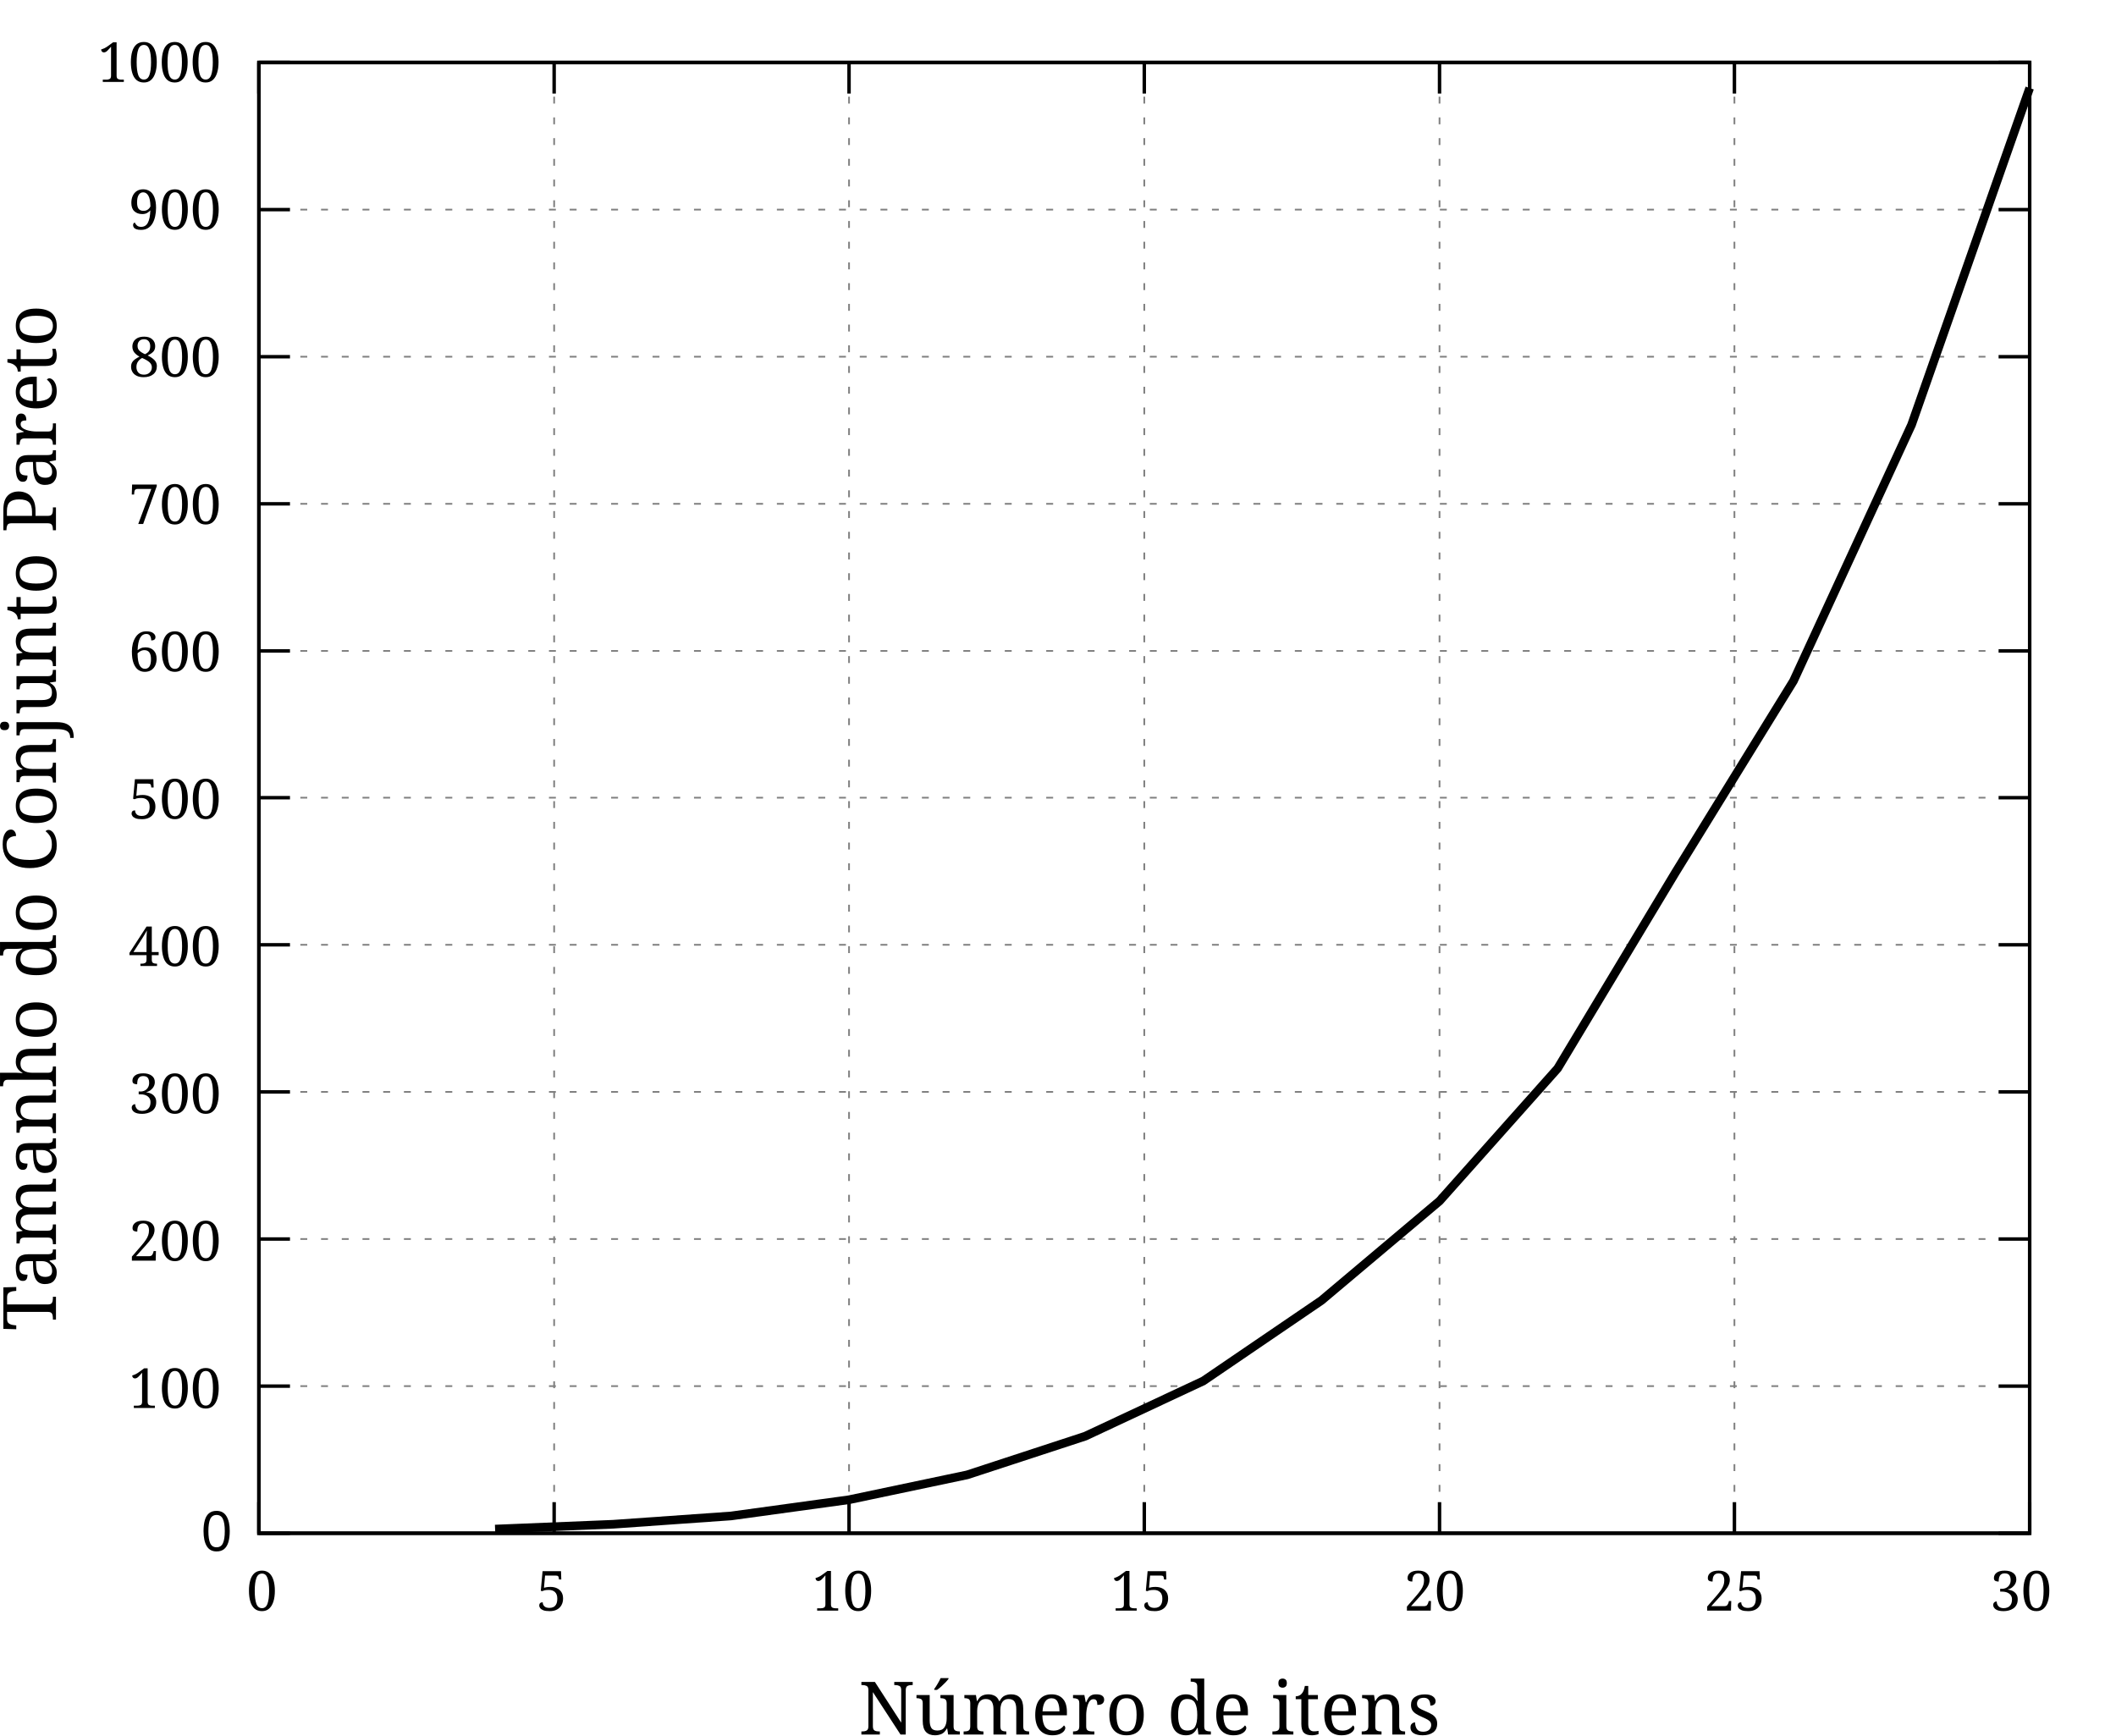
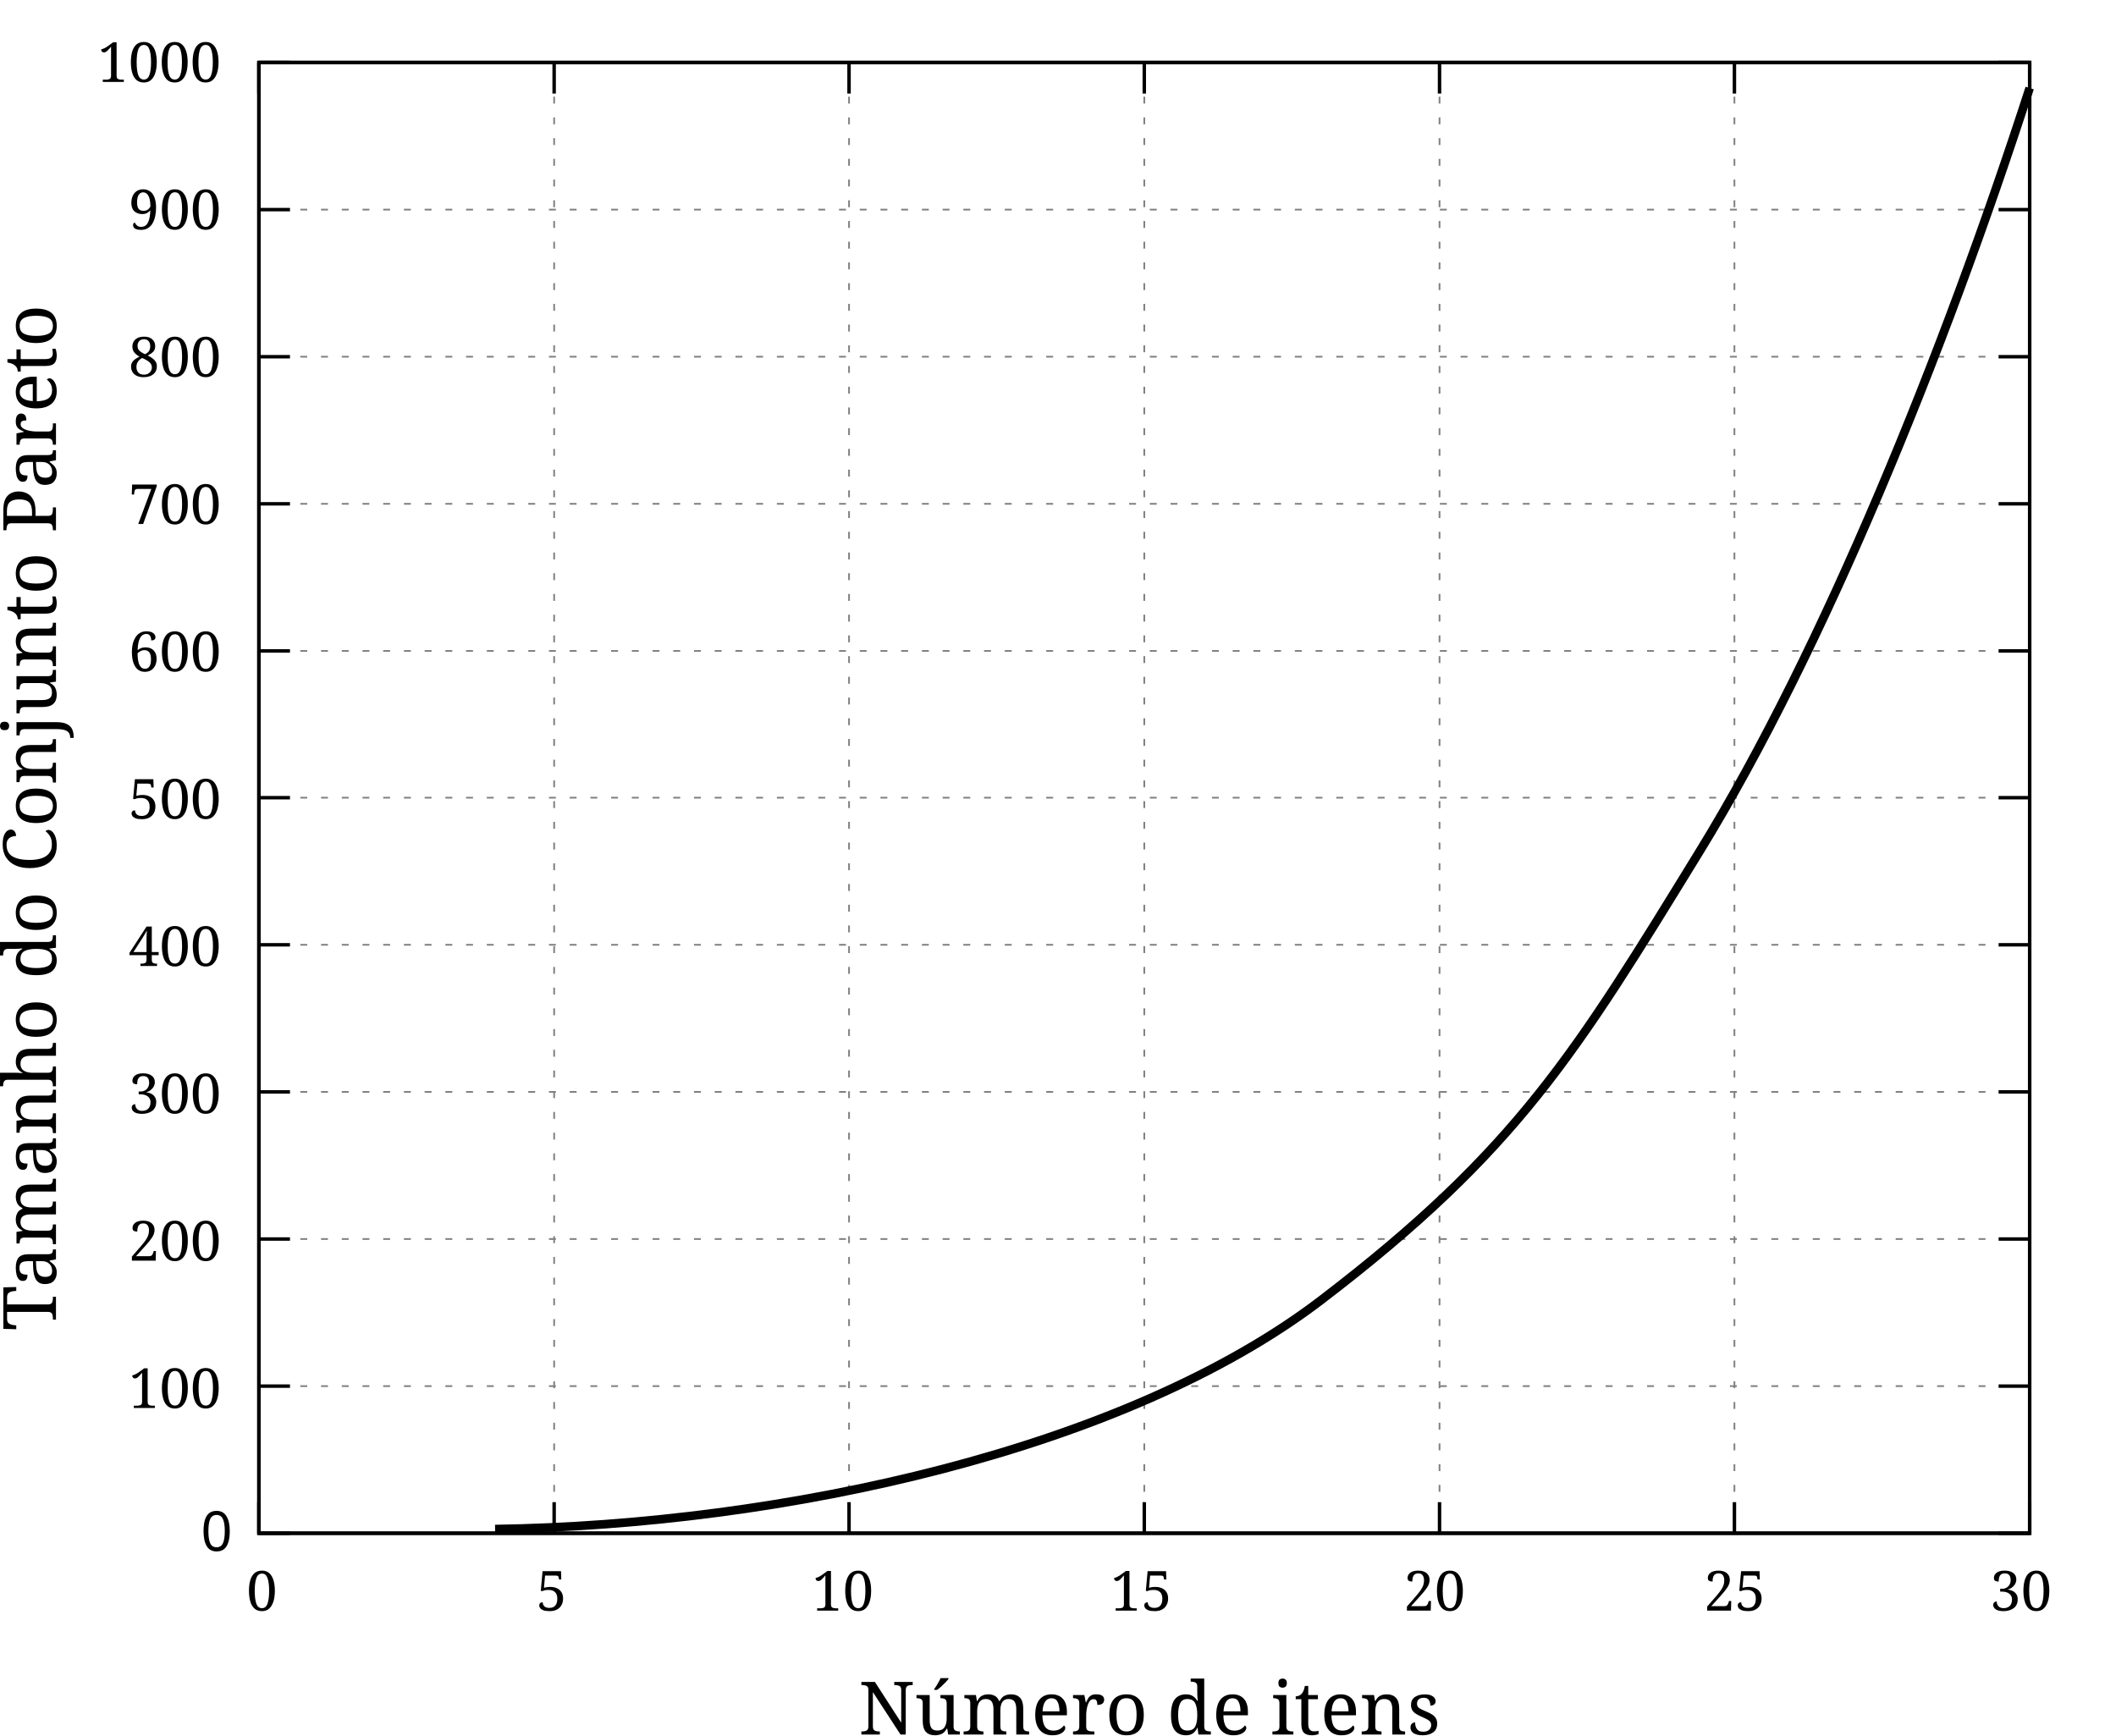
<svg xmlns="http://www.w3.org/2000/svg" xmlns:xlink="http://www.w3.org/1999/xlink" width="612.775" height="502.594" viewBox="0 0 612.775 502.594" version="1.1" id="svg426">
  <defs id="defs430" />
  <g id="gnuplot_canvas" transform="translate(12.77547)">
    <rect x="0" y="0" width="600" height="480" id="rect6" style="fill:none" />
    <defs id="defs34">
      <circle id="gpDot" r="0.5" cx="0" cy="0" style="stroke:currentColor;stroke-width:0.5" />
      <path id="gpPt0" d="M -1,0 H 1 M 0,-1 v 2" style="stroke:currentColor;stroke-width:0.222" />
      <path id="gpPt1" d="M -1,-1 1,1 M 1,-1 -1,1" style="stroke:currentColor;stroke-width:0.222" />
      <path id="gpPt2" d="M -1,0 H 1 M 0,-1 v 2 m -1,-2 2,2 m -2,0 2,-2" style="stroke:currentColor;stroke-width:0.222" />
      <rect id="gpPt3" x="-1" y="-1" width="2" height="2" style="stroke:currentColor;stroke-width:0.222" />
      <rect id="gpPt4" x="-1" y="-1" width="2" height="2" style="fill:currentColor;stroke:currentColor;stroke-width:0.222" />
      <circle id="gpPt5" cx="0" cy="0" r="1" style="stroke:currentColor;stroke-width:0.222" />
      <use xlink:href="#gpPt5" id="gpPt6" style="fill:currentColor;stroke:none" x="0" y="0" width="100%" height="100%" />
      <path id="gpPt7" d="m 0,-1.33 -1.33,2 h 2.66 z" style="stroke:currentColor;stroke-width:0.222" />
      <use xlink:href="#gpPt7" id="gpPt8" style="fill:currentColor;stroke:none" x="0" y="0" width="100%" height="100%" />
      <use xlink:href="#gpPt7" id="gpPt9" transform="scale(-1)" style="stroke:currentColor" x="0" y="0" width="100%" height="100%" />
      <use xlink:href="#gpPt9" id="gpPt10" style="fill:currentColor;stroke:none" x="0" y="0" width="100%" height="100%" />
      <use xlink:href="#gpPt3" id="gpPt11" transform="rotate(45)" style="stroke:currentColor" x="0" y="0" width="100%" height="100%" />
      <use xlink:href="#gpPt11" id="gpPt12" style="fill:currentColor;stroke:none" x="0" y="0" width="100%" height="100%" />
      <path id="gpPt13" d="M 0,1.33 1.265,0.411 0.782,-1.067 -0.782,-1.076 -1.265,0.411 Z" style="stroke:currentColor;stroke-width:0.222" />
      <use xlink:href="#gpPt13" id="gpPt14" style="fill:currentColor;stroke:none" x="0" y="0" width="100%" height="100%" />
      <filter id="textbox" filterUnits="objectBoundingBox" x="0" y="0" height="1" width="1">
        <feFlood flood-color="white" flood-opacity="1" result="bgnd" id="feFlood24" />
        <feComposite in="SourceGraphic" in2="bgnd" operator="atop" id="feComposite26" />
      </filter>
      <filter id="greybox" filterUnits="objectBoundingBox" x="0" y="0" height="1" width="1">
        <feFlood flood-color="lightgrey" flood-opacity="1" result="grey" id="feFlood29" />
        <feComposite in="SourceGraphic" in2="grey" operator="atop" id="feComposite31" />
      </filter>
    </defs>
    <g id="g36" style="color:#ffffff;fill:none;stroke:currentColor;stroke-width:1;stroke-linecap:butt;stroke-linejoin:miter" />
    <g id="g38" style="color:#000000;fill:none;stroke:currentColor;stroke-width:1;stroke-linecap:butt;stroke-linejoin:miter" />
    <g id="g40" style="color:#000000;fill:none;stroke:#000000;stroke-width:0.5;stroke-linecap:butt;stroke-linejoin:miter" />
    <g id="g44" style="color:#808080;fill:none;stroke:currentColor;stroke-width:0.5;stroke-linecap:butt;stroke-linejoin:miter">
      <path class="gridline" d="M 62.2,444 H 575" id="path42" style="stroke:#808080;stroke-dasharray:2, 4" />
    </g>
    <g id="g46" style="color:#808080;fill:none;stroke:#808080;stroke-width:1;stroke-linecap:butt;stroke-linejoin:miter" />
    <path style="color:#000000;fill:none;stroke:#000000;stroke-width:1;stroke-linecap:butt;stroke-linejoin:miter" id="path48" d="m 62.2,444 h 9 m 503.8,0 h -9" />
    <g id="g58" style="color:#000000;fill:none;stroke:currentColor;stroke-width:1;stroke-linecap:butt;stroke-linejoin:miter" />
    <g id="g60" style="color:#000000;fill:none;stroke:#000000;stroke-width:0.5;stroke-linecap:butt;stroke-linejoin:miter" />
    <path style="color:#808080;fill:none;stroke:#808080;stroke-width:0.5;stroke-linecap:butt;stroke-linejoin:miter;stroke-dasharray:2, 4" id="path62" d="M 62.2,401.4 H 575" class="gridline" />
    <g id="g66" style="color:#808080;fill:none;stroke:#808080;stroke-width:1;stroke-linecap:butt;stroke-linejoin:miter" />
    <path style="color:#000000;fill:none;stroke:#000000;stroke-width:1;stroke-linecap:butt;stroke-linejoin:miter" id="path68" d="m 62.2,401.4 h 9 m 503.8,0 h -9" />
    <g id="g78" style="color:#000000;fill:none;stroke:currentColor;stroke-width:1;stroke-linecap:butt;stroke-linejoin:miter" />
    <g id="g80" style="color:#000000;fill:none;stroke:#000000;stroke-width:0.5;stroke-linecap:butt;stroke-linejoin:miter" />
    <path style="color:#808080;fill:none;stroke:#808080;stroke-width:0.5;stroke-linecap:butt;stroke-linejoin:miter;stroke-dasharray:2, 4" id="path82" d="M 62.2,358.8 H 575" class="gridline" />
    <g id="g86" style="color:#808080;fill:none;stroke:#808080;stroke-width:1;stroke-linecap:butt;stroke-linejoin:miter" />
    <path style="color:#000000;fill:none;stroke:#000000;stroke-width:1;stroke-linecap:butt;stroke-linejoin:miter" id="path88" d="m 62.2,358.8 h 9 m 503.8,0 h -9" />
    <g id="g98" style="color:#000000;fill:none;stroke:currentColor;stroke-width:1;stroke-linecap:butt;stroke-linejoin:miter" />
    <g id="g100" style="color:#000000;fill:none;stroke:#000000;stroke-width:0.5;stroke-linecap:butt;stroke-linejoin:miter" />
    <path style="color:#808080;fill:none;stroke:#808080;stroke-width:0.5;stroke-linecap:butt;stroke-linejoin:miter;stroke-dasharray:2, 4" id="path102" d="M 62.2,316.2 H 575" class="gridline" />
    <g id="g106" style="color:#808080;fill:none;stroke:#808080;stroke-width:1;stroke-linecap:butt;stroke-linejoin:miter" />
    <path style="color:#000000;fill:none;stroke:#000000;stroke-width:1;stroke-linecap:butt;stroke-linejoin:miter" id="path108" d="m 62.2,316.2 h 9 m 503.8,0 h -9" />
    <g id="g118" style="color:#000000;fill:none;stroke:currentColor;stroke-width:1;stroke-linecap:butt;stroke-linejoin:miter" />
    <g id="g120" style="color:#000000;fill:none;stroke:#000000;stroke-width:0.5;stroke-linecap:butt;stroke-linejoin:miter" />
    <path style="color:#808080;fill:none;stroke:#808080;stroke-width:0.5;stroke-linecap:butt;stroke-linejoin:miter;stroke-dasharray:2, 4" id="path122" d="M 62.2,273.6 H 575" class="gridline" />
    <g id="g126" style="color:#808080;fill:none;stroke:#808080;stroke-width:1;stroke-linecap:butt;stroke-linejoin:miter" />
    <path style="color:#000000;fill:none;stroke:#000000;stroke-width:1;stroke-linecap:butt;stroke-linejoin:miter" id="path128" d="m 62.2,273.6 h 9 m 503.8,0 h -9" />
    <g id="g138" style="color:#000000;fill:none;stroke:currentColor;stroke-width:1;stroke-linecap:butt;stroke-linejoin:miter" />
    <g id="g140" style="color:#000000;fill:none;stroke:#000000;stroke-width:0.5;stroke-linecap:butt;stroke-linejoin:miter" />
    <path style="color:#808080;fill:none;stroke:#808080;stroke-width:0.5;stroke-linecap:butt;stroke-linejoin:miter;stroke-dasharray:2, 4" id="path142" d="M 62.2,231 H 575" class="gridline" />
    <g id="g146" style="color:#808080;fill:none;stroke:#808080;stroke-width:1;stroke-linecap:butt;stroke-linejoin:miter" />
    <path style="color:#000000;fill:none;stroke:#000000;stroke-width:1;stroke-linecap:butt;stroke-linejoin:miter" id="path148" d="m 62.2,231 h 9 m 503.8,0 h -9" />
    <g id="g158" style="color:#000000;fill:none;stroke:currentColor;stroke-width:1;stroke-linecap:butt;stroke-linejoin:miter" />
    <g id="g160" style="color:#000000;fill:none;stroke:#000000;stroke-width:0.5;stroke-linecap:butt;stroke-linejoin:miter" />
    <path style="color:#808080;fill:none;stroke:#808080;stroke-width:0.5;stroke-linecap:butt;stroke-linejoin:miter;stroke-dasharray:2, 4" id="path162" d="M 62.2,188.5 H 575" class="gridline" />
    <g id="g166" style="color:#808080;fill:none;stroke:#808080;stroke-width:1;stroke-linecap:butt;stroke-linejoin:miter" />
    <path style="color:#000000;fill:none;stroke:#000000;stroke-width:1;stroke-linecap:butt;stroke-linejoin:miter" id="path168" d="m 62.2,188.5 h 9 m 503.8,0 h -9" />
    <g id="g178" style="color:#000000;fill:none;stroke:currentColor;stroke-width:1;stroke-linecap:butt;stroke-linejoin:miter" />
    <g id="g180" style="color:#000000;fill:none;stroke:#000000;stroke-width:0.5;stroke-linecap:butt;stroke-linejoin:miter" />
    <path style="color:#808080;fill:none;stroke:#808080;stroke-width:0.5;stroke-linecap:butt;stroke-linejoin:miter;stroke-dasharray:2, 4" id="path182" d="M 62.2,145.9 H 575" class="gridline" />
    <g id="g186" style="color:#808080;fill:none;stroke:#808080;stroke-width:1;stroke-linecap:butt;stroke-linejoin:miter" />
    <path style="color:#000000;fill:none;stroke:#000000;stroke-width:1;stroke-linecap:butt;stroke-linejoin:miter" id="path188" d="m 62.2,145.9 h 9 m 503.8,0 h -9" />
    <g id="g198" style="color:#000000;fill:none;stroke:currentColor;stroke-width:1;stroke-linecap:butt;stroke-linejoin:miter" />
    <g id="g200" style="color:#000000;fill:none;stroke:#000000;stroke-width:0.5;stroke-linecap:butt;stroke-linejoin:miter" />
    <path style="color:#808080;fill:none;stroke:#808080;stroke-width:0.5;stroke-linecap:butt;stroke-linejoin:miter;stroke-dasharray:2, 4" id="path202" d="M 62.2,103.3 H 575" class="gridline" />
    <g id="g206" style="color:#808080;fill:none;stroke:#808080;stroke-width:1;stroke-linecap:butt;stroke-linejoin:miter" />
    <path style="color:#000000;fill:none;stroke:#000000;stroke-width:1;stroke-linecap:butt;stroke-linejoin:miter" id="path208" d="m 62.2,103.3 h 9 m 503.8,0 h -9" />
    <g id="g218" style="color:#000000;fill:none;stroke:currentColor;stroke-width:1;stroke-linecap:butt;stroke-linejoin:miter" />
    <g id="g220" style="color:#000000;fill:none;stroke:#000000;stroke-width:0.5;stroke-linecap:butt;stroke-linejoin:miter" />
    <path style="color:#808080;fill:none;stroke:#808080;stroke-width:0.5;stroke-linecap:butt;stroke-linejoin:miter;stroke-dasharray:2, 4" id="path222" d="M 62.2,60.7 H 575" class="gridline" />
    <g id="g226" style="color:#808080;fill:none;stroke:#808080;stroke-width:1;stroke-linecap:butt;stroke-linejoin:miter" />
    <path style="color:#000000;fill:none;stroke:#000000;stroke-width:1;stroke-linecap:butt;stroke-linejoin:miter" id="path228" d="m 62.2,60.7 h 9 m 503.8,0 h -9" />
    <g id="g238" style="color:#000000;fill:none;stroke:currentColor;stroke-width:1;stroke-linecap:butt;stroke-linejoin:miter" />
    <g id="g240" style="color:#000000;fill:none;stroke:#000000;stroke-width:0.5;stroke-linecap:butt;stroke-linejoin:miter" />
    <path style="color:#808080;fill:none;stroke:#808080;stroke-width:0.5;stroke-linecap:butt;stroke-linejoin:miter;stroke-dasharray:2, 4" id="path242" d="M 62.2,18.1 H 575" class="gridline" />
    <g id="g246" style="color:#808080;fill:none;stroke:#808080;stroke-width:1;stroke-linecap:butt;stroke-linejoin:miter" />
    <path style="color:#000000;fill:none;stroke:#000000;stroke-width:1;stroke-linecap:butt;stroke-linejoin:miter" id="path248" d="m 62.2,18.1 h 9 m 503.8,0 h -9" />
    <g id="g258" style="color:#000000;fill:none;stroke:currentColor;stroke-width:1;stroke-linecap:butt;stroke-linejoin:miter" />
    <g id="g260" style="color:#000000;fill:none;stroke:#000000;stroke-width:0.5;stroke-linecap:butt;stroke-linejoin:miter" />
    <g id="g264" style="color:#808080;fill:none;stroke:currentColor;stroke-width:0.5;stroke-linecap:butt;stroke-linejoin:miter">
      <path class="gridline" d="M 62.2,444 V 18.1" id="path262" style="stroke:#808080;stroke-dasharray:2, 4" />
    </g>
    <g id="g266" style="color:#808080;fill:none;stroke:#808080;stroke-width:1;stroke-linecap:butt;stroke-linejoin:miter" />
    <path style="color:#000000;fill:none;stroke:#000000;stroke-width:1;stroke-linecap:butt;stroke-linejoin:miter" id="path268" d="m 62.2,444 v -9 m 0,-416.9 v 9" />
    <g id="g278" style="color:#000000;fill:none;stroke:currentColor;stroke-width:1;stroke-linecap:butt;stroke-linejoin:miter" />
    <g id="g280" style="color:#000000;fill:none;stroke:#000000;stroke-width:0.5;stroke-linecap:butt;stroke-linejoin:miter" />
    <path style="color:#808080;fill:none;stroke:#808080;stroke-width:0.5;stroke-linecap:butt;stroke-linejoin:miter;stroke-dasharray:2, 4" id="path282" d="M 147.7,444 V 18.1" class="gridline" />
    <g id="g286" style="color:#808080;fill:none;stroke:#808080;stroke-width:1;stroke-linecap:butt;stroke-linejoin:miter" />
    <path style="color:#000000;fill:none;stroke:#000000;stroke-width:1;stroke-linecap:butt;stroke-linejoin:miter" id="path288" d="m 147.7,444 v -9 m 0,-416.9 v 9" />
    <g id="g298" style="color:#000000;fill:none;stroke:currentColor;stroke-width:1;stroke-linecap:butt;stroke-linejoin:miter" />
    <g id="g300" style="color:#000000;fill:none;stroke:#000000;stroke-width:0.5;stroke-linecap:butt;stroke-linejoin:miter" />
    <path style="color:#808080;fill:none;stroke:#808080;stroke-width:0.5;stroke-linecap:butt;stroke-linejoin:miter;stroke-dasharray:2, 4" id="path302" d="M 233.1,444 V 18.1" class="gridline" />
    <g id="g306" style="color:#808080;fill:none;stroke:#808080;stroke-width:1;stroke-linecap:butt;stroke-linejoin:miter" />
    <path style="color:#000000;fill:none;stroke:#000000;stroke-width:1;stroke-linecap:butt;stroke-linejoin:miter" id="path308" d="m 233.1,444 v -9 m 0,-416.9 v 9" />
    <g id="g318" style="color:#000000;fill:none;stroke:currentColor;stroke-width:1;stroke-linecap:butt;stroke-linejoin:miter" />
    <g id="g320" style="color:#000000;fill:none;stroke:#000000;stroke-width:0.5;stroke-linecap:butt;stroke-linejoin:miter" />
    <path style="color:#808080;fill:none;stroke:#808080;stroke-width:0.5;stroke-linecap:butt;stroke-linejoin:miter;stroke-dasharray:2, 4" id="path322" d="M 318.6,444 V 18.1" class="gridline" />
    <g id="g326" style="color:#808080;fill:none;stroke:#808080;stroke-width:1;stroke-linecap:butt;stroke-linejoin:miter" />
    <path style="color:#000000;fill:none;stroke:#000000;stroke-width:1;stroke-linecap:butt;stroke-linejoin:miter" id="path328" d="m 318.6,444 v -9 m 0,-416.9 v 9" />
    <g id="g338" style="color:#000000;fill:none;stroke:currentColor;stroke-width:1;stroke-linecap:butt;stroke-linejoin:miter" />
    <g id="g340" style="color:#000000;fill:none;stroke:#000000;stroke-width:0.5;stroke-linecap:butt;stroke-linejoin:miter" />
    <path style="color:#808080;fill:none;stroke:#808080;stroke-width:0.5;stroke-linecap:butt;stroke-linejoin:miter;stroke-dasharray:2, 4" id="path342" d="M 404.1,444 V 18.1" class="gridline" />
    <g id="g346" style="color:#808080;fill:none;stroke:#808080;stroke-width:1;stroke-linecap:butt;stroke-linejoin:miter" />
    <path style="color:#000000;fill:none;stroke:#000000;stroke-width:1;stroke-linecap:butt;stroke-linejoin:miter" id="path348" d="m 404.1,444 v -9 m 0,-416.9 v 9" />
    <g id="g358" style="color:#000000;fill:none;stroke:currentColor;stroke-width:1;stroke-linecap:butt;stroke-linejoin:miter" />
    <g id="g360" style="color:#000000;fill:none;stroke:#000000;stroke-width:0.5;stroke-linecap:butt;stroke-linejoin:miter" />
    <path style="color:#808080;fill:none;stroke:#808080;stroke-width:0.5;stroke-linecap:butt;stroke-linejoin:miter;stroke-dasharray:2, 4" id="path362" d="M 489.5,444 V 18.1" class="gridline" />
    <g id="g366" style="color:#808080;fill:none;stroke:#808080;stroke-width:1;stroke-linecap:butt;stroke-linejoin:miter" />
    <path style="color:#000000;fill:none;stroke:#000000;stroke-width:1;stroke-linecap:butt;stroke-linejoin:miter" id="path368" d="m 489.5,444 v -9 m 0,-416.9 v 9" />
    <g id="g378" style="color:#000000;fill:none;stroke:currentColor;stroke-width:1;stroke-linecap:butt;stroke-linejoin:miter" />
    <g id="g380" style="color:#000000;fill:none;stroke:#000000;stroke-width:0.5;stroke-linecap:butt;stroke-linejoin:miter" />
    <path style="color:#808080;fill:none;stroke:#808080;stroke-width:0.5;stroke-linecap:butt;stroke-linejoin:miter;stroke-dasharray:2, 4" id="path382" d="M 575,444 V 18.1" class="gridline" />
    <g id="g386" style="color:#808080;fill:none;stroke:#808080;stroke-width:1;stroke-linecap:butt;stroke-linejoin:miter" />
    <path style="color:#000000;fill:none;stroke:#000000;stroke-width:1;stroke-linecap:butt;stroke-linejoin:miter" id="path388" d="m 575,444 v -9 m 0,-416.9 v 9" />
    <g id="g398" style="color:#000000;fill:none;stroke:currentColor;stroke-width:1;stroke-linecap:butt;stroke-linejoin:miter" />
    <g id="g402" style="color:#000000;fill:none;stroke:currentColor;stroke-width:1;stroke-linecap:butt;stroke-linejoin:miter">
      <path d="M 62.2,18.1 V 444 H 575 V 18.1 Z" id="path400" style="stroke:#000000" />
    </g>
    <g id="g404" style="color:#000000;fill:none;stroke:currentColor;stroke-width:1;stroke-linecap:butt;stroke-linejoin:miter" />
    <g style="color:#ffffff;fill:none;stroke:#000000;stroke-width:2;stroke-linecap:butt;stroke-linejoin:miter" id="g408" />
    <g style="color:#000000;fill:none;stroke:currentColor;stroke-width:2;stroke-linecap:butt;stroke-linejoin:miter" id="g412">
-       <path style="stroke:#000000;stroke-width:2.5;stroke-miterlimit:4;stroke-dasharray:none;stroke-opacity:1" id="path410" d="m 130.6,442.8 34.2,-1.4 34.1,-2.4 34.2,-4.7 34.2,-7.2 34.2,-11.2 34.2,-16 34.2,-23.3 34.2,-28.8 34.2,-38.4 34.1,-56.7 34.2,-55.5 L 540.8,123 575,25.5" />
+       <path style="stroke:#000000;stroke-width:2.5;stroke-miterlimit:4;stroke-dasharray:none;stroke-opacity:1" d="m 130.6,442.8 c 83.192,-1.193 182.516,-22.994 239.307,-66.382 56.792,-43.388 73.626,-71.42 109.559,-129.943 C 515.4,187.951 550.138,102.277 575,25.5" id="path410" />
      <text xml:space="preserve" style="font-style:normal;font-variant:normal;font-weight:normal;font-stretch:normal;font-size:16px;line-height:1.25;font-family:sans-serif;-inkscape-font-specification:sans-serif;letter-spacing:0px;word-spacing:0px;fill:#000000;fill-opacity:1;stroke:none" x="235.862" y="502.292" id="text1642">
        <tspan id="tspan1640" x="235.862" y="502.292" style="font-style:normal;font-variant:normal;font-weight:normal;font-stretch:normal;font-size:21.333px;font-family:serif;-inkscape-font-specification:serif">Número de itens</tspan>
      </text>
      <text xml:space="preserve" style="color:#000000;font-style:normal;font-variant:normal;font-weight:normal;font-stretch:normal;font-size:20.998px;line-height:1.25;font-family:sans-serif;-inkscape-font-specification:sans-serif;letter-spacing:0px;word-spacing:0px;fill:#000000;fill-opacity:1;stroke:none;stroke-width:2.625;stroke-linecap:butt;stroke-linejoin:miter" x="-385.347" y="3.433" id="text1642-5" transform="rotate(-90)">
        <tspan id="tspan1640-9" x="-385.347" y="3.433" style="font-style:normal;font-variant:normal;font-weight:normal;font-stretch:normal;font-size:21.333px;font-family:serif;-inkscape-font-specification:serif;stroke-width:2.625">Tamanho do Conjunto Pareto</tspan>
      </text>
    </g>
    <g id="g415" style="color:#000000;fill:none;stroke:currentColor;stroke-width:2;stroke-linecap:butt;stroke-linejoin:miter" />
    <g id="g417" style="color:#000000;fill:none;stroke:#000000;stroke-width:1;stroke-linecap:butt;stroke-linejoin:miter" />
    <g id="g421" style="color:#000000;fill:none;stroke:currentColor;stroke-width:1;stroke-linecap:butt;stroke-linejoin:miter">
      <path d="M 62.2,18.1 V 444 H 575 V 18.1 Z" id="path419" style="stroke:#000000" />
    </g>
    <g id="g423" style="color:#000000;fill:none;stroke:currentColor;stroke-width:1;stroke-linecap:butt;stroke-linejoin:miter" />
    <text xml:space="preserve" style="font-style:normal;font-variant:normal;font-weight:normal;font-stretch:normal;font-size:16px;line-height:1.25;font-family:serif;-inkscape-font-specification:serif;letter-spacing:0px;word-spacing:0px;fill:#000000;fill-opacity:1;stroke:none" x="24.449" y="407.731" id="text1291">
      <tspan id="tspan1289" x="24.449" y="407.731">100</tspan>
    </text>
    <text xml:space="preserve" style="font-style:normal;font-variant:normal;font-weight:normal;font-stretch:normal;font-size:16px;line-height:1.25;font-family:serif;-inkscape-font-specification:serif;letter-spacing:0px;word-spacing:0px;fill:#000000;fill-opacity:1;stroke:none" x="24.449" y="365.065" id="text1291-6">
      <tspan id="tspan1289-0" x="24.449" y="365.065">200</tspan>
    </text>
    <text xml:space="preserve" style="font-style:normal;font-variant:normal;font-weight:normal;font-stretch:normal;font-size:16px;line-height:1.25;font-family:serif;-inkscape-font-specification:serif;letter-spacing:0px;word-spacing:0px;fill:#000000;fill-opacity:1;stroke:none" x="24.449" y="322.399" id="text1291-6-6">
      <tspan id="tspan1289-0-6" x="24.449" y="322.399">300</tspan>
    </text>
    <text xml:space="preserve" style="font-style:normal;font-variant:normal;font-weight:normal;font-stretch:normal;font-size:16px;line-height:1.25;font-family:serif;-inkscape-font-specification:serif;letter-spacing:0px;word-spacing:0px;fill:#000000;fill-opacity:1;stroke:none" x="24.449" y="279.733" id="text1291-6-6-4">
      <tspan id="tspan1289-0-6-6" x="24.449" y="279.733">400</tspan>
    </text>
    <text xml:space="preserve" style="font-style:normal;font-variant:normal;font-weight:normal;font-stretch:normal;font-size:16px;line-height:1.25;font-family:serif;-inkscape-font-specification:serif;letter-spacing:0px;word-spacing:0px;fill:#000000;fill-opacity:1;stroke:none" x="24.449" y="237.067" id="text1291-6-6-4-2">
      <tspan id="tspan1289-0-6-6-8" x="24.449" y="237.067">500</tspan>
    </text>
    <text xml:space="preserve" style="font-style:normal;font-variant:normal;font-weight:normal;font-stretch:normal;font-size:16px;line-height:1.25;font-family:serif;-inkscape-font-specification:serif;letter-spacing:0px;word-spacing:0px;fill:#000000;fill-opacity:1;stroke:none" x="24.449" y="194.401" id="text1291-6-6-4-2-9">
      <tspan id="tspan1289-0-6-6-8-6" x="24.449" y="194.401">600</tspan>
    </text>
    <text xml:space="preserve" style="font-style:normal;font-variant:normal;font-weight:normal;font-stretch:normal;font-size:16px;line-height:1.25;font-family:serif;-inkscape-font-specification:serif;letter-spacing:0px;word-spacing:0px;fill:#000000;fill-opacity:1;stroke:none" x="24.449" y="151.735" id="text1291-6-6-4-2-9-0">
      <tspan id="tspan1289-0-6-6-8-6-7" x="24.449" y="151.735">700</tspan>
    </text>
    <text xml:space="preserve" style="font-style:normal;font-variant:normal;font-weight:normal;font-stretch:normal;font-size:16px;line-height:1.25;font-family:serif;-inkscape-font-specification:serif;letter-spacing:0px;word-spacing:0px;fill:#000000;fill-opacity:1;stroke:none" x="24.449" y="109.069" id="text1291-6-6-4-2-9-0-0">
      <tspan id="tspan1289-0-6-6-8-6-7-1" x="24.449" y="109.069" style="font-style:normal;font-variant:normal;font-weight:normal;font-stretch:normal;font-family:serif;-inkscape-font-specification:serif">800</tspan>
    </text>
    <text xml:space="preserve" style="font-style:normal;font-variant:normal;font-weight:normal;font-stretch:normal;font-size:16px;line-height:1.25;font-family:serif;-inkscape-font-specification:serif;letter-spacing:0px;word-spacing:0px;fill:#000000;fill-opacity:1;stroke:none" x="24.449" y="66.402" id="text1291-6-6-4-2-9-0-0-0">
      <tspan id="tspan1289-0-6-6-8-6-7-1-1" x="24.449" y="66.402" style="font-style:normal;font-variant:normal;font-weight:normal;font-stretch:normal;font-family:serif;-inkscape-font-specification:serif">900</tspan>
    </text>
    <text xml:space="preserve" style="font-style:normal;font-variant:normal;font-weight:normal;font-stretch:normal;font-size:16px;line-height:1.25;font-family:serif;-inkscape-font-specification:serif;letter-spacing:0px;word-spacing:0px;fill:#000000;fill-opacity:1;stroke:none" x="15.46" y="23.736" id="text1291-6-6-4-2-9-0-0-0-3">
      <tspan id="tspan1289-0-6-6-8-6-7-1-1-7" x="15.46" y="23.736" style="font-style:normal;font-variant:normal;font-weight:normal;font-stretch:normal;font-family:serif;-inkscape-font-specification:serif">1000</tspan>
    </text>
    <text xml:space="preserve" style="font-style:normal;font-variant:normal;font-weight:normal;font-stretch:normal;font-size:16px;line-height:1.25;font-family:serif;-inkscape-font-specification:serif;letter-spacing:0px;word-spacing:0px;fill:#000000;fill-opacity:1;stroke:none" x="142.503" y="466.409" id="text1291-4">
      <tspan id="tspan1289-5" x="142.503" y="466.409">5</tspan>
    </text>
  </g>
  <text xml:space="preserve" style="font-style:normal;font-variant:normal;font-weight:normal;font-stretch:normal;font-size:16px;line-height:1.25;font-family:serif;-inkscape-font-specification:serif;letter-spacing:0px;word-spacing:0px;fill:#000000;fill-opacity:1;stroke:none" x="235.109" y="466.409" id="text1291-4-2">
    <tspan id="tspan1289-5-0" x="235.109" y="466.409">10</tspan>
  </text>
  <text xml:space="preserve" style="font-style:normal;font-variant:normal;font-weight:normal;font-stretch:normal;font-size:16px;line-height:1.25;font-family:serif;-inkscape-font-specification:serif;letter-spacing:0px;word-spacing:0px;fill:#000000;fill-opacity:1;stroke:none" x="321.55" y="466.409" id="text1291-4-2-2">
    <tspan id="tspan1289-5-0-9" x="321.55" y="466.409">15</tspan>
  </text>
  <text xml:space="preserve" style="font-style:normal;font-variant:normal;font-weight:normal;font-stretch:normal;font-size:16px;line-height:1.25;font-family:serif;-inkscape-font-specification:serif;letter-spacing:0px;word-spacing:0px;fill:#000000;fill-opacity:1;stroke:none" x="406.465" y="466.409" id="text1291-4-2-2-0">
    <tspan id="tspan1289-5-0-9-9" x="406.465" y="466.409">20</tspan>
  </text>
  <text xml:space="preserve" style="font-style:normal;font-variant:normal;font-weight:normal;font-stretch:normal;font-size:16px;line-height:1.25;font-family:serif;-inkscape-font-specification:serif;letter-spacing:0px;word-spacing:0px;fill:#000000;fill-opacity:1;stroke:none" x="493.414" y="466.409" id="text1291-4-2-2-0-9">
    <tspan id="tspan1289-5-0-9-9-4" x="493.414" y="466.409">25</tspan>
  </text>
  <text xml:space="preserve" style="font-style:normal;font-variant:normal;font-weight:normal;font-stretch:normal;font-size:16px;line-height:1.25;font-family:serif;-inkscape-font-specification:serif;letter-spacing:0px;word-spacing:0px;fill:#000000;fill-opacity:1;stroke:none" x="576.295" y="466.409" id="text1291-4-2-2-0-9-5">
    <tspan id="tspan1289-5-0-9-9-4-1" x="576.295" y="466.409">30</tspan>
  </text>
  <text xml:space="preserve" style="font-style:normal;font-variant:normal;font-weight:normal;font-stretch:normal;font-size:16px;line-height:1.25;font-family:serif;-inkscape-font-specification:serif;letter-spacing:0px;word-spacing:0px;fill:#000000;fill-opacity:1;stroke:none" x="71.38" y="466.409" id="text1291-4-2-2-0-9-5-0">
    <tspan id="tspan1289-5-0-9-9-4-1-3" x="71.38" y="466.409">0</tspan>
  </text>
  <text xml:space="preserve" style="font-style:normal;font-variant:normal;font-weight:normal;font-stretch:normal;font-size:16px;line-height:1.25;font-family:sans-serif;-inkscape-font-specification:sans-serif;letter-spacing:0px;word-spacing:0px;fill:#000000;fill-opacity:1;stroke:none" x="58.16" y="449.121" id="text1291-4-2-2-0-9-5-0-7">
    <tspan id="tspan1289-5-0-9-9-4-1-3-8" x="58.16" y="449.121">0</tspan>
  </text>
</svg>
